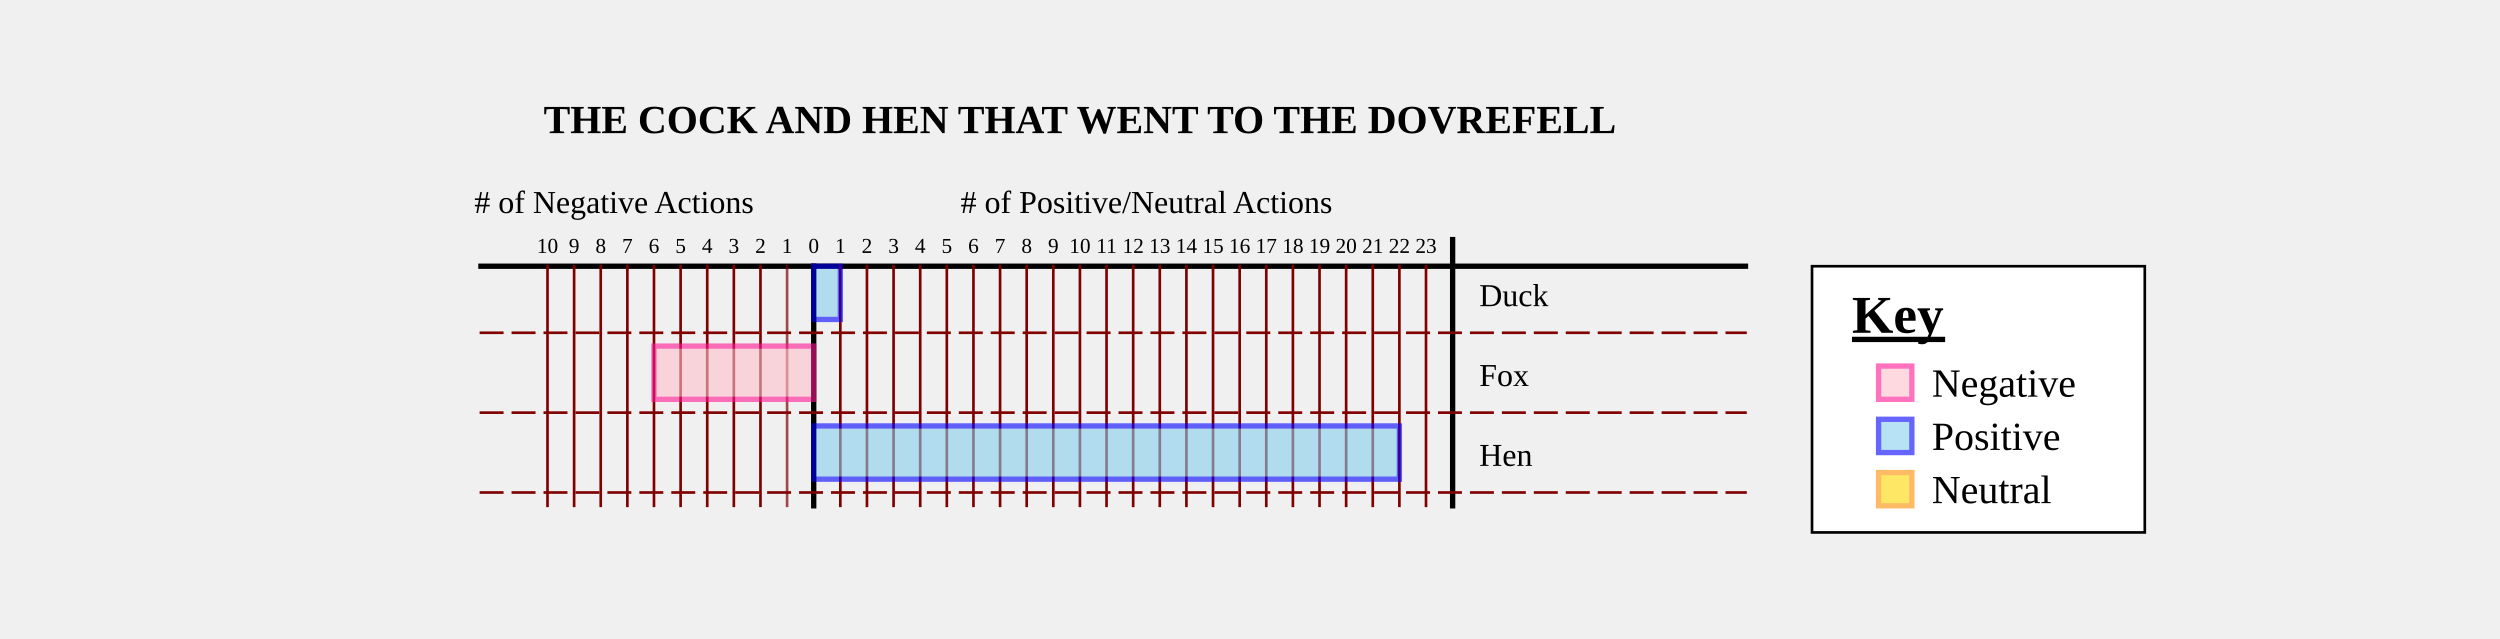
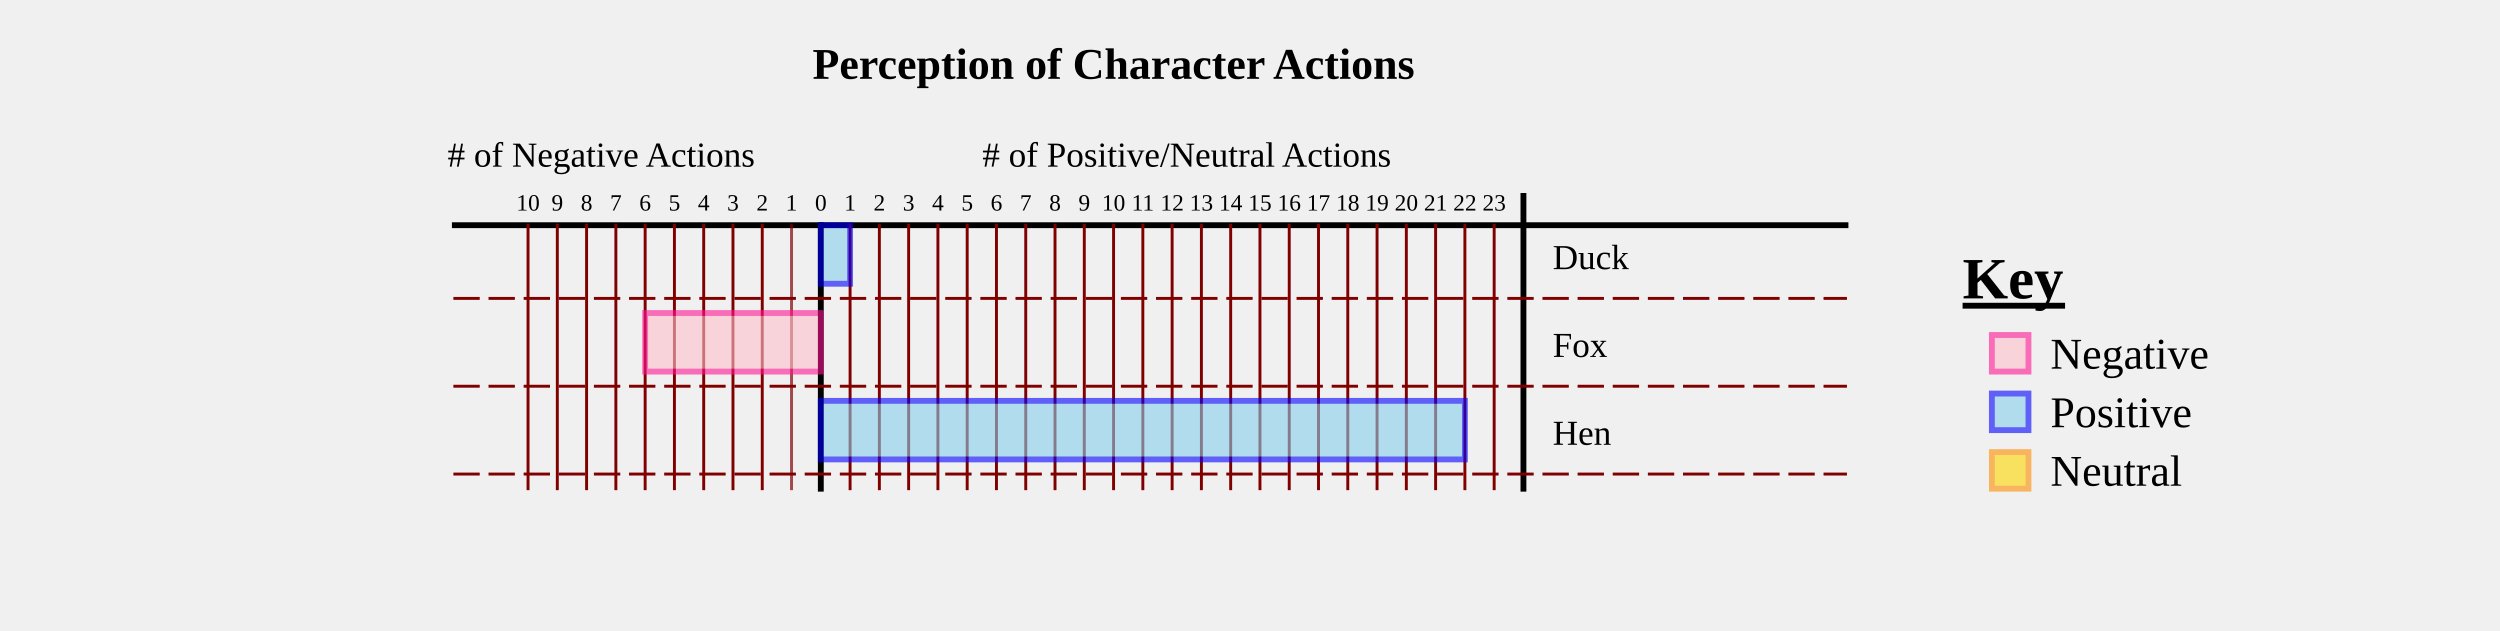
- <svg xmlns="http://www.w3.org/2000/svg" width="100%" height="240">
-   <g transform="translate(150,100)" class="8">
-     <text x="100" y="-50" text-anchor="middle" writing-mode="lr" font-weight="bold" font-size="15">THE COCK AND HEN THAT WENT TO THE DOVREFELL</text>
+ <svg xmlns="http://www.w3.org/2000/svg" width="100%" height="280">
+   <g transform="translate(200,100) scale(1.3)" class="8">
+     <text x="100" y="-50" text-anchor="middle" writing-mode="lr" font-weight="bold" font-size="15">Perception of Character Actions</text>
    <line x1="-125" x2="350" y1="0" y2="0" stroke="black" stroke-width="2" stroke-linecap="square" />
    <line x1="0" x2="0" y1="0" y2="90" stroke="black" stroke-width="2" stroke-linecap="square" />
    <text x="-75" y="-20" text-anchor="middle" writing-mode="lr" font-size="12"># of
                        Negative Actions</text>
    <text x="125" y="-20" text-anchor="middle" writing-mode="lr" font-size="12"># of
                        Positive/Neutral Actions</text>
    <text x="0" y="-5" text-anchor="middle" writing-mode="lr" font-size="8">0</text>
    <line x1="-10" x2="-10" y1="0" y2="90" stroke="maroon" stroke-width="1" opacity="0.7" stroke-linecap="square" />
    <text x="-10" y="-5" text-anchor="middle" writing-mode="lr" font-size="8">1</text>
    <line x1="-20" x2="-20" y1="0" y2="90" stroke="maroon" stroke-width="1" stroke-linecap="square" />
    <text x="-20" y="-5" text-anchor="middle" writing-mode="lr" font-size="8">2</text>
    <line x1="-30" x2="-30" y1="0" y2="90" stroke="maroon" stroke-width="1" stroke-linecap="square" />
    <text x="-30" y="-5" text-anchor="middle" writing-mode="lr" font-size="8">3</text>
    <line x1="-40" x2="-40" y1="0" y2="90" stroke="maroon" stroke-width="1" stroke-linecap="square" />
    <text x="-40" y="-5" text-anchor="middle" writing-mode="lr" font-size="8">4</text>
    <line x1="-50" x2="-50" y1="0" y2="90" stroke="maroon" stroke-width="1" stroke-linecap="square" />
    <text x="-50" y="-5" text-anchor="middle" writing-mode="lr" font-size="8">5</text>
    <line x1="-60" x2="-60" y1="0" y2="90" stroke="maroon" stroke-width="1" stroke-linecap="square" />
    <text x="-60" y="-5" text-anchor="middle" writing-mode="lr" font-size="8">6</text>
    <line x1="-70" x2="-70" y1="0" y2="90" stroke="maroon" stroke-width="1" stroke-linecap="square" />
    <text x="-70" y="-5" text-anchor="middle" writing-mode="lr" font-size="8">7</text>
    <line x1="-80" x2="-80" y1="0" y2="90" stroke="maroon" stroke-width="1" stroke-linecap="square" />
    <text x="-80" y="-5" text-anchor="middle" writing-mode="lr" font-size="8">8</text>
    <line x1="-90" x2="-90" y1="0" y2="90" stroke="maroon" stroke-width="1" stroke-linecap="square" />
    <text x="-90" y="-5" text-anchor="middle" writing-mode="lr" font-size="8">9</text>
    <line x1="-100" x2="-100" y1="0" y2="90" stroke="maroon" stroke-width="1" stroke-linecap="square" />
    <text x="-100" y="-5" text-anchor="middle" writing-mode="lr" font-size="8">10</text>
    <line x1="10" x2="10" y1="0" y2="90" stroke="maroon" stroke-width="1" stroke-linecap="square" />
    <text x="10" y="-5" text-anchor="middle" writing-mode="lr" font-size="8">1</text>
    <line x1="20" x2="20" y1="0" y2="90" stroke="maroon" stroke-width="1" stroke-linecap="square" />
    <text x="20" y="-5" text-anchor="middle" writing-mode="lr" font-size="8">2</text>
    <line x1="30" x2="30" y1="0" y2="90" stroke="maroon" stroke-width="1" stroke-linecap="square" />
    <text x="30" y="-5" text-anchor="middle" writing-mode="lr" font-size="8">3</text>
    <line x1="40" x2="40" y1="0" y2="90" stroke="maroon" stroke-width="1" stroke-linecap="square" />
    <text x="40" y="-5" text-anchor="middle" writing-mode="lr" font-size="8">4</text>
    <line x1="50" x2="50" y1="0" y2="90" stroke="maroon" stroke-width="1" stroke-linecap="square" />
    <text x="50" y="-5" text-anchor="middle" writing-mode="lr" font-size="8">5</text>
    <line x1="60" x2="60" y1="0" y2="90" stroke="maroon" stroke-width="1" stroke-linecap="square" />
    <text x="60" y="-5" text-anchor="middle" writing-mode="lr" font-size="8">6</text>
    <line x1="70" x2="70" y1="0" y2="90" stroke="maroon" stroke-width="1" stroke-linecap="square" />
    <text x="70" y="-5" text-anchor="middle" writing-mode="lr" font-size="8">7</text>
    <line x1="80" x2="80" y1="0" y2="90" stroke="maroon" stroke-width="1" stroke-linecap="square" />
    <text x="80" y="-5" text-anchor="middle" writing-mode="lr" font-size="8">8</text>
    <line x1="90" x2="90" y1="0" y2="90" stroke="maroon" stroke-width="1" stroke-linecap="square" />
    <text x="90" y="-5" text-anchor="middle" writing-mode="lr" font-size="8">9</text>
    <line x1="100" x2="100" y1="0" y2="90" stroke="maroon" stroke-width="1" stroke-linecap="square" />
    <text x="100" y="-5" text-anchor="middle" writing-mode="lr" font-size="8">10</text>
    <line x1="110" x2="110" y1="0" y2="90" stroke="maroon" stroke-width="1" stroke-linecap="square" />
    <text x="110" y="-5" text-anchor="middle" writing-mode="lr" font-size="8">11</text>
    <line x1="120" x2="120" y1="0" y2="90" stroke="maroon" stroke-width="1" stroke-linecap="square" />
    <text x="120" y="-5" text-anchor="middle" writing-mode="lr" font-size="8">12</text>
    <line x1="130" x2="130" y1="0" y2="90" stroke="maroon" stroke-width="1" stroke-linecap="square" />
    <text x="130" y="-5" text-anchor="middle" writing-mode="lr" font-size="8">13</text>
    <line x1="140" x2="140" y1="0" y2="90" stroke="maroon" stroke-width="1" stroke-linecap="square" />
    <text x="140" y="-5" text-anchor="middle" writing-mode="lr" font-size="8">14</text>
    <line x1="150" x2="150" y1="0" y2="90" stroke="maroon" stroke-width="1" stroke-linecap="square" />
    <text x="150" y="-5" text-anchor="middle" writing-mode="lr" font-size="8">15</text>
    <line x1="160" x2="160" y1="0" y2="90" stroke="maroon" stroke-width="1" stroke-linecap="square" />
    <text x="160" y="-5" text-anchor="middle" writing-mode="lr" font-size="8">16</text>
    <line x1="170" x2="170" y1="0" y2="90" stroke="maroon" stroke-width="1" stroke-linecap="square" />
    <text x="170" y="-5" text-anchor="middle" writing-mode="lr" font-size="8">17</text>
    <line x1="180" x2="180" y1="0" y2="90" stroke="maroon" stroke-width="1" stroke-linecap="square" />
    <text x="180" y="-5" text-anchor="middle" writing-mode="lr" font-size="8">18</text>
    <line x1="190" x2="190" y1="0" y2="90" stroke="maroon" stroke-width="1" stroke-linecap="square" />
    <text x="190" y="-5" text-anchor="middle" writing-mode="lr" font-size="8">19</text>
    <line x1="200" x2="200" y1="0" y2="90" stroke="maroon" stroke-width="1" stroke-linecap="square" />
    <text x="200" y="-5" text-anchor="middle" writing-mode="lr" font-size="8">20</text>
    <line x1="210" x2="210" y1="0" y2="90" stroke="maroon" stroke-width="1" stroke-linecap="square" />
    <text x="210" y="-5" text-anchor="middle" writing-mode="lr" font-size="8">21</text>
    <line x1="220" x2="220" y1="0" y2="90" stroke="maroon" stroke-width="1" stroke-linecap="square" />
    <text x="220" y="-5" text-anchor="middle" writing-mode="lr" font-size="8">22</text>
    <line x1="230" x2="230" y1="0" y2="90" stroke="maroon" stroke-width="1" stroke-linecap="square" />
    <text x="230" y="-5" text-anchor="middle" writing-mode="lr" font-size="8">23</text>
    <line x1="240" x2="240" y1="-10" y2="90" stroke="black" stroke-width="2" stroke-linecap="square" />
-     <rect x="375" width="125" y="0" height="100" fill="white" stroke="black" stroke-width="1" />
    <text x="390" y="25" text-anchor="start" writing-mode="lr" font-size="20" font-weight="bold">Key</text>
    <line x1="390" x2="425" y1="27.5" y2="27.5" stroke="black" stroke-width="2" />
    <rect x="400" width="12.5" y="37.5" height="12.5" fill="pink" stroke-width="2" stroke="deeppink" opacity="0.6" />
    <text x="420" y="49" text-anchor="start" writing-mode="lr" font-size="15">Negative</text>
    <rect x="400" width="12.5" y="37.5" height="12.5" fill="skyblue" stroke-width="2" stroke="blue" transform="translate(0, 20)" opacity="0.6" />
    <text x="420" y="49" text-anchor="start" writing-mode="lr" font-size="15" transform="translate(0,20)">Positive</text>
    <rect x="400" width="12.5" y="37.5" height="12.5" fill="gold" stroke-width="2" stroke="darkorange" transform="translate(0, 40)" opacity="0.6" />
    <text x="420" y="49" text-anchor="start" writing-mode="lr" font-size="15" transform="translate(0,40)">Neutral</text>
    <rect x="0" width="0" y="0" height="20" fill="pink" stroke-width="2" stroke="deeppink" opacity="0.6" />
    <rect x="0" width="10" y="0" height="20" fill="skyblue" stroke-width="2" stroke="blue" opacity="0.6" />
    <text x="250" y="15" text-anchor="start" writing-mode="lr" font-size="12">Duck</text>
    <line x1="-125" x2="350" y1="25" y2="25" stroke="maroon" stroke-dasharray="8 4" stroke-linecap="square" />
    <rect x="10" width="0" y="0" height="20" fill="gold" opacity="0.6" stroke-width="2" stroke="darkorange" />
    <rect x="-60" width="60" y="30" height="20" fill="pink" stroke-width="2" stroke="deeppink" opacity="0.6" />
    <rect x="0" width="0" y="30" height="20" fill="skyblue" stroke-width="2" stroke="blue" opacity="0.6" />
    <text x="250" y="45" text-anchor="start" writing-mode="lr" font-size="12">Fox</text>
    <line x1="-125" x2="350" y1="55" y2="55" stroke="maroon" stroke-dasharray="8 4" stroke-linecap="square" />
    <rect x="0" width="0" y="30" height="20" fill="gold" opacity="0.6" stroke-width="2" stroke="darkorange" />
    <rect x="0" width="0" y="60" height="20" fill="pink" stroke-width="2" stroke="deeppink" opacity="0.6" />
    <rect x="0" width="220" y="60" height="20" fill="skyblue" stroke-width="2" stroke="blue" opacity="0.6" />
    <text x="250" y="75" text-anchor="start" writing-mode="lr" font-size="12">Hen</text>
    <line x1="-125" x2="350" y1="85" y2="85" stroke="maroon" stroke-dasharray="8 4" stroke-linecap="square" />
    <rect x="220" width="0" y="60" height="20" fill="gold" opacity="0.6" stroke-width="2" stroke="darkorange" />
  </g>
</svg>
